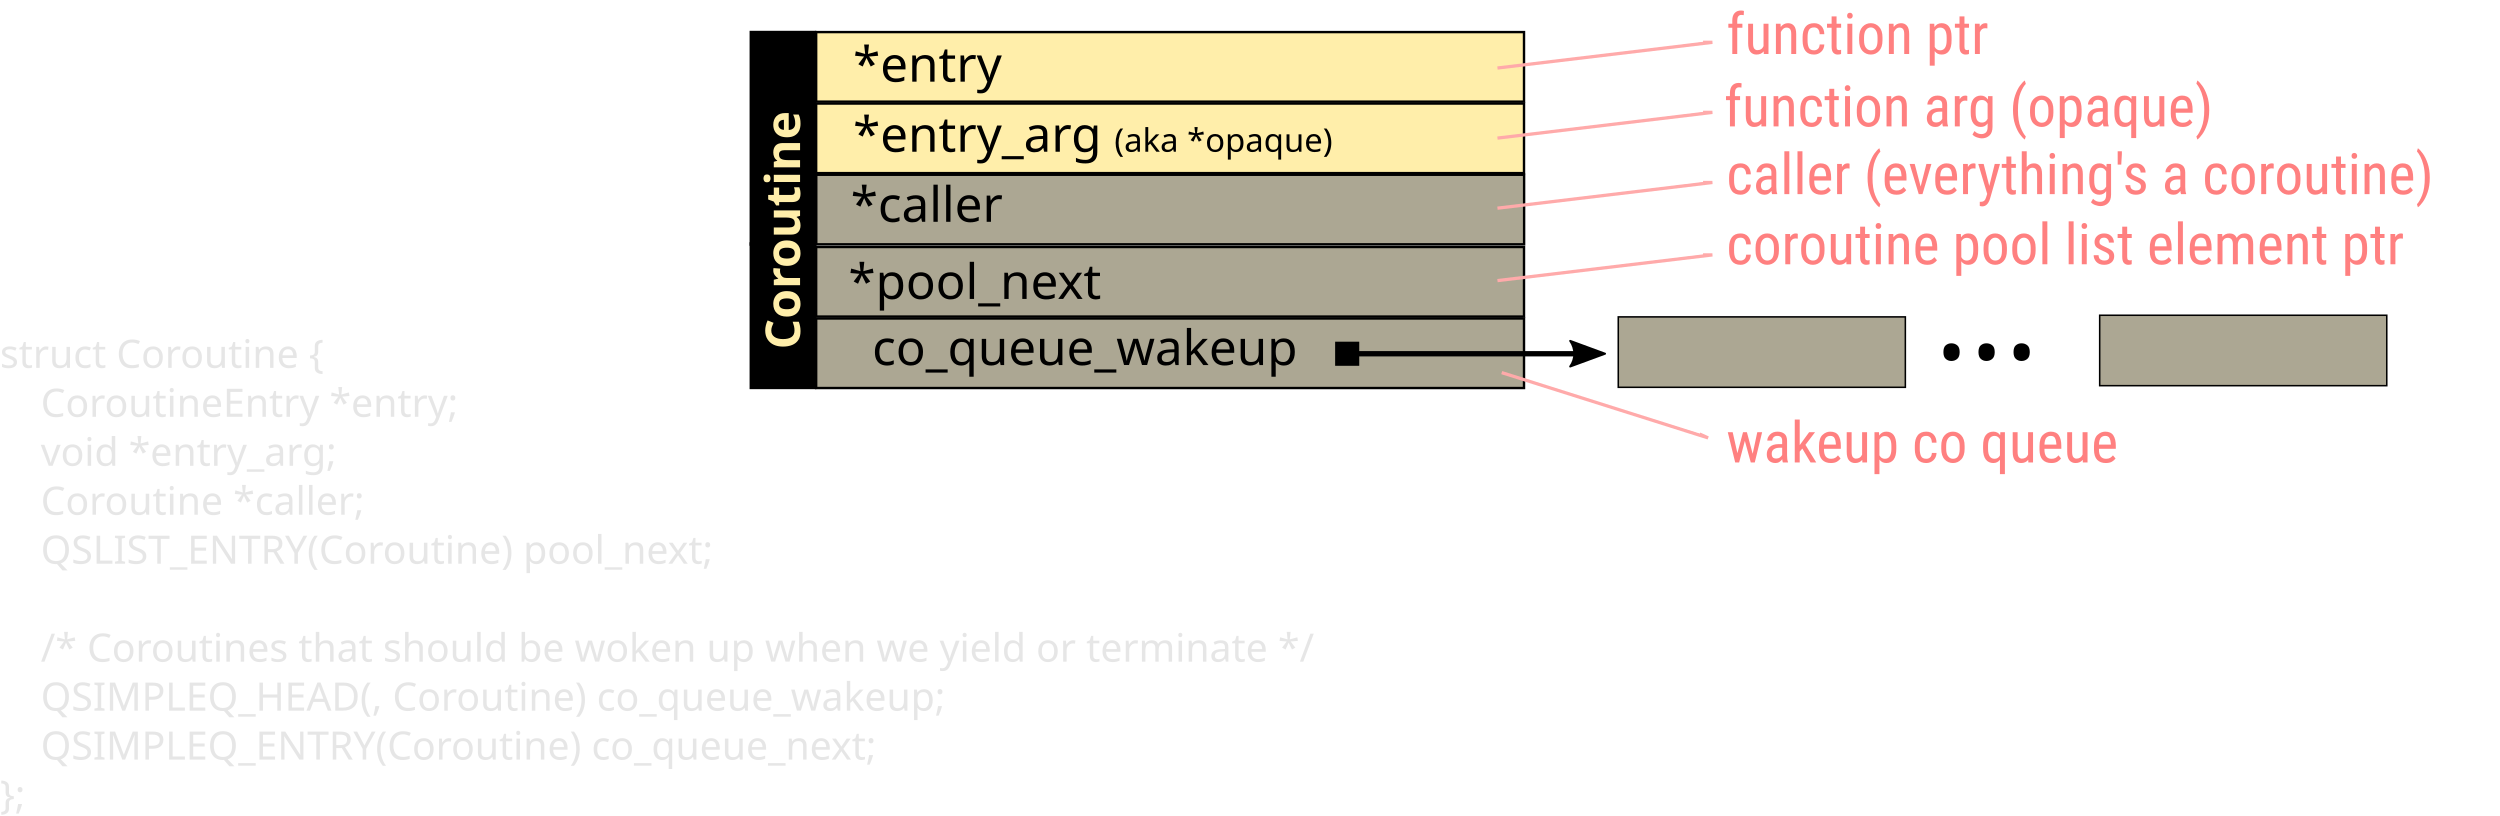
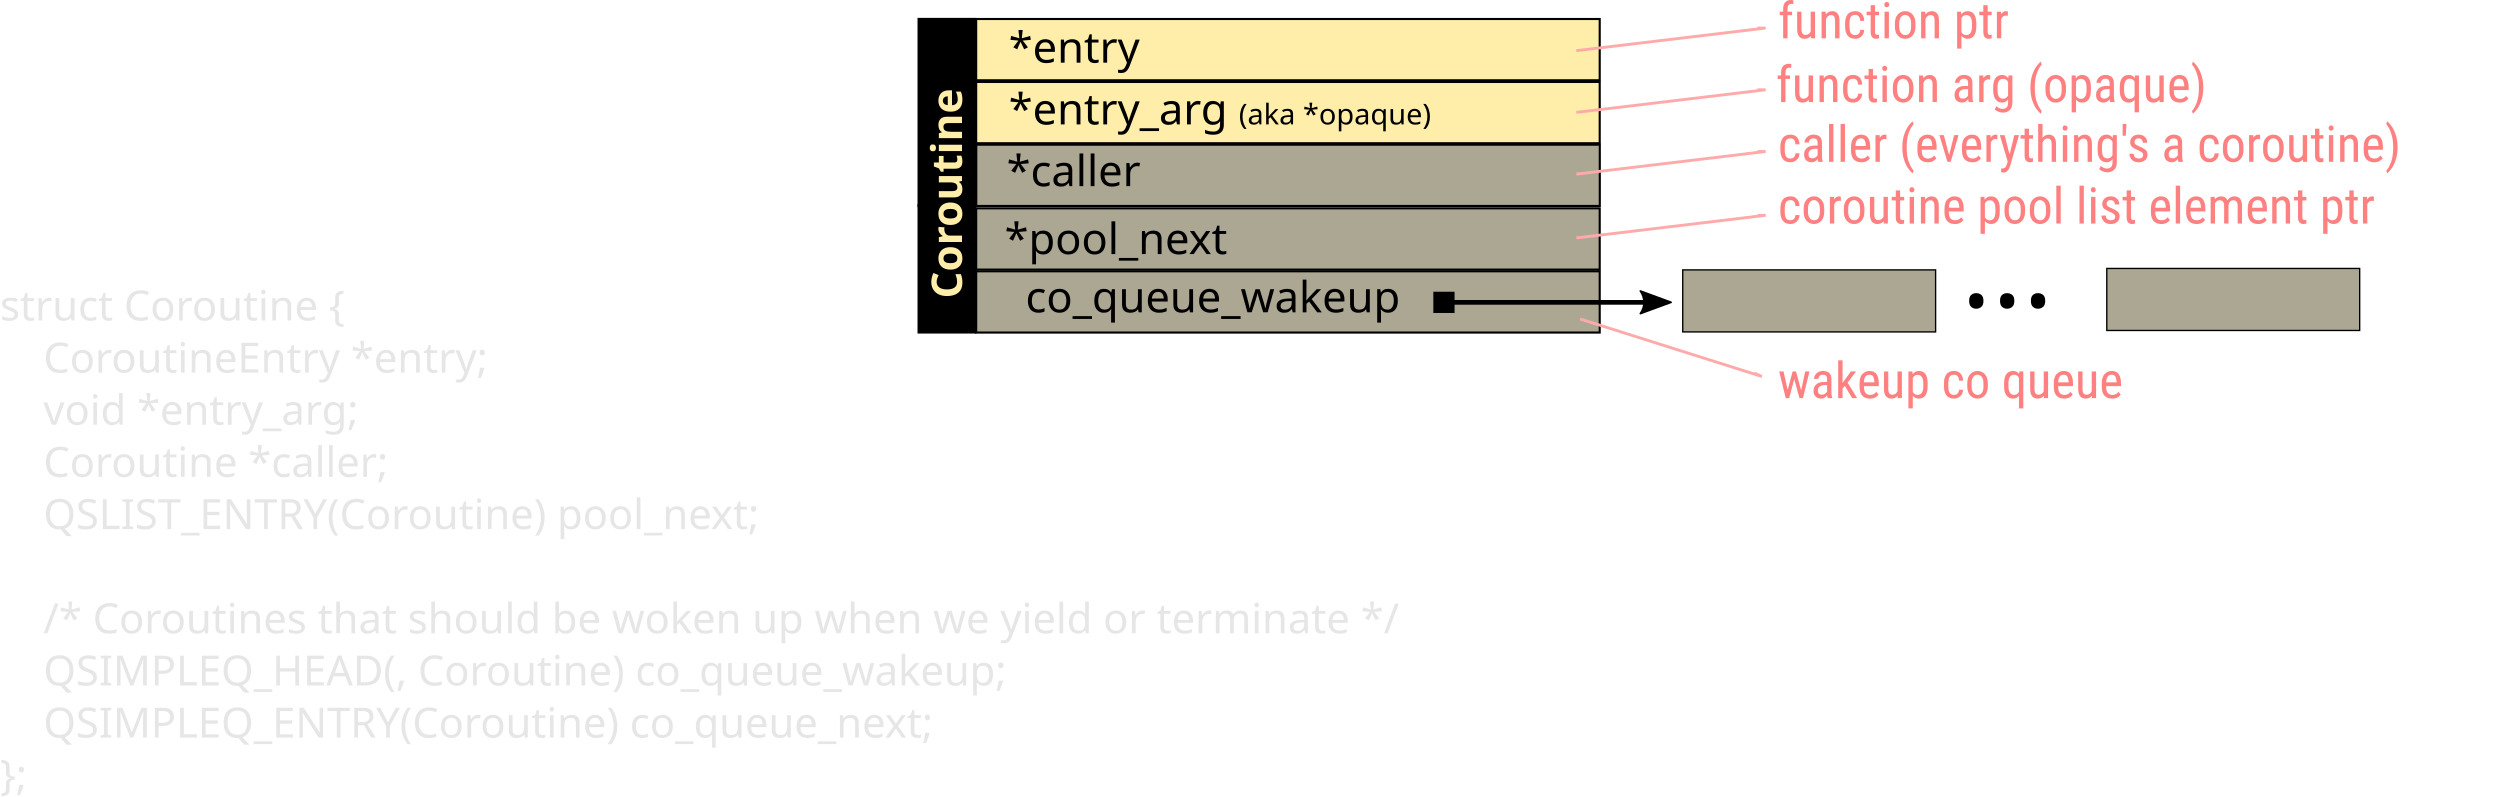
- <svg xmlns="http://www.w3.org/2000/svg" width="764.389" height="249.367" viewBox="0 0 764.389 249.367" id="svg7033" version="1.1">
+ <svg xmlns="http://www.w3.org/2000/svg" width="867.757" height="276.483" viewBox="0 0 867.757 276.483" id="svg7033" version="1.1">
  <defs id="defs7035">
    <marker orient="auto" refY="0" refX="0" id="SquareM" style="overflow:visible">
      <path id="path5989" d="M -5,-5 -5,5 5,5 5,-5 -5,-5 Z" style="fill:#000000;fill-opacity:1;fill-rule:evenodd;stroke:#000000;stroke-width:1pt;stroke-opacity:1" transform="scale(0.4,0.4)" />
    </marker>
    <marker orient="auto" refY="0" refX="0" id="Arrow2Mend" style="overflow:visible">
      <path id="path5943" style="fill:#000000;fill-opacity:1;fill-rule:evenodd;stroke:#000000;stroke-width:0.625;stroke-linejoin:round;stroke-opacity:1" d="M 8.719,4.034 -2.207,0.016 8.719,-4.002 c -1.745,2.372 -1.735,5.617 -6e-7,8.035 z" transform="scale(-0.6,-0.6)" />
    </marker>
  </defs>
-   <g id="layer3" style="display:inline" transform="translate(41.42854,-1.884176)" />
-   <g id="layer1" transform="translate(2094.287,587.0933)" style="display:inline">
+   <g id="layer3" style="display:inline" transform="translate(130.7143,-5.097675)" />
+   <g id="layer1" transform="translate(2183.573,583.8798)" style="display:inline">
    <flowRoot xml:space="preserve" id="flowRoot7161" style="font-style:normal;font-weight:normal;font-size:40px;line-height:125%;font-family:sans-serif;letter-spacing:0px;word-spacing:0px;fill:#000000;fill-opacity:1;stroke:none;stroke-width:1px;stroke-linecap:butt;stroke-linejoin:miter;stroke-opacity:1" transform="translate(-2052.859,-588.9775)">
      <flowRegion id="flowRegion7163">
        <rect id="rect7165" width="490.714" height="110" x="80" y="-27.321" />
      </flowRegion>
      <flowPara id="flowPara7167" />
    </flowRoot>
    <rect style="opacity:0;fill:#ffeeaa;fill-opacity:1;stroke:#000000;stroke-opacity:1" id="rect8081" width="20.714" height="107.857" x="-1867.145" y="-576.298" />
    <rect style="opacity:0;fill:#000000;fill-opacity:1;stroke:#000000;stroke-opacity:1" id="rect8083" width="21.429" height="106.429" x="-1867.859" y="-577.012" />
    <rect y="-577.284" x="-1844.741" height="21.269" width="216.429" id="rect7769" style="display:inline;fill:#ffeeaa;fill-opacity:1;stroke:#000000;stroke-width:0.736;stroke-opacity:1" />
    <text transform="scale(1.004579,0.9954424)" id="text7773" y="-564.697" x="-1825.09" style="font-style:normal;font-weight:normal;font-size:95.519px;line-height:125%;font-family:sans-serif;letter-spacing:0px;word-spacing:0px;display:inline;fill:#000000;fill-opacity:1;stroke:none;stroke-width:1px;stroke-linecap:butt;stroke-linejoin:miter;stroke-opacity:1" xml:space="preserve">
      <tspan id="tspan7775" style="font-style:normal;font-variant:normal;font-weight:normal;font-stretch:normal;font-size:15px;font-family:'Roboto Mono';-inkscape-font-specification:'Roboto Mono'" y="-564.697" x="-1825.09">*entry</tspan>
      <tspan id="tspan7777" style="font-style:normal;font-variant:normal;font-weight:normal;font-stretch:normal;font-size:23.88px;font-family:'Roboto Mono';-inkscape-font-specification:'Roboto Mono'" y="-545.947" x="-1825.09" />
    </text>
  </g>
-   <g id="layer4" style="display:inline" transform="translate(41.42854,-1.884176)">
+   <g id="layer4" style="display:inline" transform="translate(130.7143,-5.097675)">
    <path style="display:inline;fill:#ff8080;fill-rule:evenodd;stroke:#ffaaaa;stroke-width:1px;stroke-linecap:butt;stroke-linejoin:miter;stroke-opacity:1" d="m 416.429,22.679 65.714,-7.857 -2.857,0 0,0" id="path8293" />
    <text xml:space="preserve" style="font-style:normal;font-weight:normal;font-size:40px;line-height:125%;font-family:sans-serif;letter-spacing:0px;word-spacing:0px;display:inline;fill:#ff8080;fill-opacity:1;stroke:none;stroke-width:1px;stroke-linecap:butt;stroke-linejoin:miter;stroke-opacity:1" x="486.429" y="18.394" id="text8295">
      <tspan id="tspan8297" x="486.429" y="18.394" style="font-style:normal;font-variant:normal;font-weight:normal;font-stretch:condensed;font-size:17.5px;font-family:'Roboto Condensed';-inkscape-font-specification:'Roboto Condensed, Condensed';fill:#ff8080">function ptr</tspan>
    </text>
  </g>
-   <g id="layer2" style="display:inline" transform="translate(41.42854,-1.884176)">
+   <g id="layer2" style="display:inline" transform="translate(130.7143,-5.097675)">
    <rect transform="translate(2052.859,588.9775)" style="display:inline;fill:#ffeeaa;fill-opacity:1;stroke:#000000;stroke-width:0.736;stroke-opacity:1" id="rect7771" width="216.429" height="21.269" x="-1844.741" y="-555.433" />
    <text xml:space="preserve" style="font-style:normal;font-weight:normal;font-size:95.519px;line-height:125%;font-family:sans-serif;letter-spacing:0px;word-spacing:0px;display:inline;fill:#000000;fill-opacity:1;stroke:none;stroke-width:1px;stroke-linecap:butt;stroke-linejoin:miter;stroke-opacity:1" x="-1825.089" y="-543.17" id="text7779" transform="matrix(1.004579,0,0,0.9954424,2052.859,588.9775)">
      <tspan x="-1825.089" y="-543.17" style="font-style:normal;font-variant:normal;font-weight:normal;font-stretch:normal;font-size:15px;font-family:'Roboto Mono';-inkscape-font-specification:'Roboto Mono'" id="tspan7781">*entry_arg <tspan style="font-size:10px" id="tspan8073">(aka *opaque)</tspan>
      </tspan>
      <tspan x="-1825.089" y="-524.42" style="font-style:normal;font-variant:normal;font-weight:normal;font-stretch:normal;font-size:23.88px;font-family:'Roboto Mono';-inkscape-font-specification:'Roboto Mono'" id="tspan7783" />
    </text>
-     <text transform="translate(0,-2.3e-6)" id="text8301" y="40.536" x="485.714" style="display:inline;font-style:normal;font-weight:normal;font-size:40px;line-height:125%;font-family:sans-serif;letter-spacing:0px;word-spacing:0px;fill:#ff8080;fill-opacity:1;stroke:none;stroke-width:1px;stroke-linecap:butt;stroke-linejoin:miter;stroke-opacity:1" xml:space="preserve">
+     <text transform="translate(0,-2.3e-6)" id="text8301" y="40.536" x="485.714" style="font-style:normal;font-weight:normal;font-size:40px;line-height:125%;font-family:sans-serif;letter-spacing:0px;word-spacing:0px;display:inline;fill:#ff8080;fill-opacity:1;stroke:none;stroke-width:1px;stroke-linecap:butt;stroke-linejoin:miter;stroke-opacity:1" xml:space="preserve">
      <tspan style="font-style:normal;font-variant:normal;font-weight:normal;font-stretch:condensed;font-size:17.5px;font-family:'Roboto Condensed';-inkscape-font-specification:'Roboto Condensed, Condensed';fill:#ff8080" y="40.536" x="485.714" id="tspan8303">function arg (opaque)</tspan>
    </text>
    <path transform="translate(0,-2.3e-6)" id="path8307" d="m 416.429,44.108 65.714,-7.857 -2.857,0 0,0" style="display:inline;fill:#ff8080;fill-rule:evenodd;stroke:#ffaaaa;stroke-width:1px;stroke-linecap:butt;stroke-linejoin:miter;stroke-opacity:1" />
  </g>
-   <g id="layer5" style="display:inline" transform="translate(41.42856,2.999874)" />
-   <g id="layer6" style="display:inline" transform="translate(41.42856,2.999874)">
+   <g id="layer5" style="display:inline" transform="translate(130.7143,-0.2136253)" />
+   <g id="layer6" style="display:inline" transform="translate(130.7143,-0.2136253)">
    <rect transform="translate(2052.859,584.0934)" y="-533.658" x="-1844.711" height="21.269" width="216.429" id="rect7755" style="display:inline;fill:#aca793;fill-opacity:1;stroke:#000000;stroke-width:0.736;stroke-opacity:1" />
    <text xml:space="preserve" style="font-style:normal;font-weight:normal;font-size:95.519px;line-height:125%;font-family:sans-serif;letter-spacing:0px;word-spacing:0px;display:inline;fill:#000000;fill-opacity:1;stroke:none;stroke-width:1px;stroke-linecap:butt;stroke-linejoin:miter;stroke-opacity:1" x="-1825.801" y="-521.643" id="text8075" transform="matrix(1.004579,0,0,0.9954424,2052.859,584.0934)">
      <tspan x="-1825.801" y="-521.643" style="font-style:normal;font-variant:normal;font-weight:normal;font-stretch:normal;font-size:15px;font-family:'Roboto Mono';-inkscape-font-specification:'Roboto Mono'" id="tspan8077">*caller</tspan>
      <tspan x="-1825.801" y="-502.893" style="font-style:normal;font-variant:normal;font-weight:normal;font-stretch:normal;font-size:23.88px;font-family:'Roboto Mono';-inkscape-font-specification:'Roboto Mono'" id="tspan8079" />
    </text>
  </g>
-   <g id="layer7" style="display:inline" transform="translate(41.42856,2.999874)">
+   <g id="layer7" style="display:inline" transform="translate(130.7143,-0.2136253)">
    <path transform="translate(-1.328125e-5,-4.884052)" style="display:inline;fill:#ff8080;fill-rule:evenodd;stroke:#ffaaaa;stroke-width:1px;stroke-linecap:butt;stroke-linejoin:miter;stroke-opacity:1" d="m 416.429,65.536 65.714,-7.857 -2.857,0 0,0" id="path8309" />
    <text transform="translate(-1.328125e-5,-4.884052)" id="text8311" y="61.251" x="486.429" style="font-style:normal;font-weight:normal;font-size:40px;line-height:125%;font-family:sans-serif;letter-spacing:0px;word-spacing:0px;display:inline;fill:#ff8080;fill-opacity:1;stroke:none;stroke-width:1px;stroke-linecap:butt;stroke-linejoin:miter;stroke-opacity:1" xml:space="preserve">
      <tspan style="font-style:normal;font-variant:normal;font-weight:normal;font-stretch:condensed;font-size:17.5px;font-family:'Roboto Condensed';-inkscape-font-specification:'Roboto Condensed, Condensed';fill:#ff8080" y="61.251" x="486.429" id="tspan8313">caller (everything's a coroutine)</tspan>
    </text>
  </g>
-   <g id="layer8" style="display:inline" transform="translate(41.42856,2.999874)">
+   <g id="layer8" style="display:inline" transform="translate(130.7143,-0.2136253)">
    <rect transform="translate(2052.859,584.0934)" style="display:inline;fill:#aca793;fill-opacity:1;stroke:#000000;stroke-width:0.736;stroke-opacity:1" id="rect3336-7-4" width="216.429" height="21.269" x="-1844.741" y="-511.57" />
    <text xml:space="preserve" style="font-style:normal;font-weight:normal;font-size:95.519px;line-height:125%;font-family:sans-serif;letter-spacing:0px;word-spacing:0px;display:inline;fill:#000000;fill-opacity:1;stroke:none;stroke-width:1px;stroke-linecap:butt;stroke-linejoin:miter;stroke-opacity:1" x="-1826.512" y="-497.964" id="text4182-8-0" transform="matrix(1.004579,0,0,0.9954424,2052.859,584.0934)">
      <tspan x="-1826.512" y="-497.964" style="font-style:normal;font-variant:normal;font-weight:normal;font-stretch:normal;font-size:15px;font-family:'Roboto Mono';-inkscape-font-specification:'Roboto Mono'" id="tspan6771">*pool_next</tspan>
      <tspan x="-1826.512" y="-479.214" style="font-style:normal;font-variant:normal;font-weight:normal;font-stretch:normal;font-size:23.88px;font-family:'Roboto Mono';-inkscape-font-specification:'Roboto Mono'" id="tspan5837-2" />
    </text>
  </g>
-   <g id="layer9" style="display:inline" transform="translate(41.42856,2.999874)">
+   <g id="layer9" style="display:inline" transform="translate(130.7143,-0.2136253)">
    <text transform="translate(-1.328125e-5,-4.884052)" id="text8392" y="82.679" x="486.429" style="font-style:normal;font-weight:normal;font-size:40px;line-height:125%;font-family:sans-serif;letter-spacing:0px;word-spacing:0px;display:inline;fill:#ff8080;fill-opacity:1;stroke:none;stroke-width:1px;stroke-linecap:butt;stroke-linejoin:miter;stroke-opacity:1" xml:space="preserve">
      <tspan style="font-style:normal;font-variant:normal;font-weight:normal;font-stretch:condensed;font-size:17.5px;font-family:'Roboto Condensed';-inkscape-font-specification:'Roboto Condensed, Condensed';fill:#ff8080" y="82.679" x="486.429" id="tspan8394">coroutine pool list element ptr</tspan>
    </text>
    <path id="path8390" d="m 416.429,82.795 65.714,-7.857 -2.857,0 0,0" style="display:inline;fill:#ff8080;fill-rule:evenodd;stroke:#ffaaaa;stroke-width:1px;stroke-linecap:butt;stroke-linejoin:miter;stroke-opacity:1" />
  </g>
-   <g id="layer10" style="display:inline" transform="translate(41.42856,2.999874)">
+   <g id="layer10" style="display:inline" transform="translate(130.7143,-0.2136253)">
    <rect transform="translate(2052.859,584.0934)" y="-489.719" x="-1844.741" height="21.269" width="216.429" id="rect5884" style="display:inline;fill:#aca793;fill-opacity:1;stroke:#000000;stroke-width:0.736;stroke-opacity:1" />
    <rect style="display:inline;fill:#aca793;fill-opacity:1;stroke:#000000;stroke-width:0.472;stroke-opacity:1" id="rect3336-7-4-4" width="87.777" height="21.532" x="-1599.493" y="-490.202" transform="translate(2052.859,584.0934)" />
    <rect transform="translate(2052.859,584.0934)" style="display:inline;fill:#aca793;fill-opacity:1;stroke:#000000;stroke-width:0.472;stroke-opacity:1" id="rect3336-7-4-4-5" width="87.777" height="21.532" x="-1452.297" y="-490.702" />
    <text xml:space="preserve" style="font-style:normal;font-weight:normal;font-size:95.519px;line-height:125%;font-family:sans-serif;letter-spacing:0px;word-spacing:0px;display:inline;fill:#000000;fill-opacity:1;stroke:none;stroke-width:1px;stroke-linecap:butt;stroke-linejoin:miter;stroke-opacity:1" x="-1819.279" y="-477.655" id="text4182-8" transform="matrix(1.004579,0,0,0.9954424,2052.859,584.0934)">
      <tspan id="tspan4184-7" x="-1819.279" y="-477.655" style="font-style:normal;font-variant:normal;font-weight:normal;font-stretch:normal;font-size:15px;font-family:'Roboto Mono';-inkscape-font-specification:'Roboto Mono'">co_queue_wakeup</tspan>
      <tspan x="-1819.279" y="-458.905" style="font-style:normal;font-variant:normal;font-weight:normal;font-stretch:normal;font-size:23.88px;font-family:'Roboto Mono';-inkscape-font-specification:'Roboto Mono'" id="tspan5837" />
    </text>
    <text transform="translate(2052.859,584.0934)" xml:space="preserve" style="font-style:normal;font-weight:normal;font-size:40px;line-height:125%;font-family:sans-serif;letter-spacing:0px;word-spacing:0px;display:inline;fill:#000000;fill-opacity:1;stroke:none;stroke-width:1px;stroke-linecap:butt;stroke-linejoin:miter;stroke-opacity:1" x="-1502.952" y="-477.279" id="text5896">
      <tspan id="tspan5898" x="-1502.952" y="-477.279">...</tspan>
    </text>
    <path transform="translate(2052.859,584.0934)" style="display:inline;fill:none;fill-rule:evenodd;stroke:#000000;stroke-width:1.626px;stroke-linecap:butt;stroke-linejoin:miter;stroke-opacity:1;marker-start:url(#SquareM);marker-end:url(#Arrow2Mend)" d="m -1682.377,-478.932 76.687,0" id="path5910" />
  </g>
-   <g id="layer11" style="display:inline" transform="translate(41.42856,2.999874)">
+   <g id="layer11" style="display:inline" transform="translate(130.7143,-0.2136253)">
    <path style="display:inline;fill:#ff8080;fill-rule:evenodd;stroke:#ffaaaa;stroke-width:1px;stroke-linecap:butt;stroke-linejoin:miter;stroke-opacity:1" d="m 417.734,110.93 63.101,19.958 -2.603,-1.179 0,0" id="path8405" />
    <text xml:space="preserve" style="font-style:normal;font-weight:normal;font-size:40px;line-height:125%;font-family:sans-serif;letter-spacing:0px;word-spacing:0px;display:inline;fill:#ff8080;fill-opacity:1;stroke:none;stroke-width:1px;stroke-linecap:butt;stroke-linejoin:miter;stroke-opacity:1" x="486.429" y="138.404" id="text8431">
      <tspan x="486.429" y="138.404" style="font-style:normal;font-variant:normal;font-weight:normal;font-stretch:condensed;font-size:17.5px;font-family:'Roboto Condensed';-inkscape-font-specification:'Roboto Condensed, Condensed';fill:#ff8080" id="tspan8435">wakeup co queue </tspan>
    </text>
  </g>
-   <g id="layer12" style="display:inline" transform="translate(41.42856,2.999874)">
+   <g id="layer12" style="display:inline" transform="translate(130.7143,-0.2136253)">
    <rect transform="translate(2052.859,584.0934)" style="display:inline;opacity:1;fill:#000000;fill-opacity:1;stroke:#000000;stroke-width:0.775;stroke-opacity:1" id="rect8085" width="19.637" height="64.959" x="-1864.711" y="-577.29" />
    <rect transform="translate(2052.859,584.0934)" y="-512.707" x="-1864.777" height="44.281" width="19.77" id="rect8156" style="display:inline;opacity:1;fill:#000000;fill-opacity:1;stroke:#000000;stroke-width:0.642;stroke-opacity:1" />
    <text xml:space="preserve" style="font-style:normal;font-weight:normal;font-size:42.818px;line-height:125%;font-family:sans-serif;letter-spacing:0px;word-spacing:0px;display:inline;fill:#ffeeaa;fill-opacity:1;stroke:none;stroke-width:1px;stroke-linecap:butt;stroke-linejoin:miter;stroke-opacity:1" x="-103.833" y="203.194" id="text8087" transform="matrix(0,-1,1,0,0,0)">
      <tspan id="tspan8089" x="-103.833" y="203.194" style="font-style:normal;font-variant:normal;font-weight:bold;font-stretch:normal;font-size:14.719px;font-family:'Roboto Mono';-inkscape-font-specification:'Roboto Mono Bold';fill:#ffeeaa">Coroutine</tspan>
    </text>
  </g>
-   <g id="layer13" style="display:inline" transform="translate(41.42856,2.999874)">
-     <text xml:space="preserve" style="font-style:normal;font-weight:normal;font-size:63.885px;line-height:125%;font-family:sans-serif;letter-spacing:0px;word-spacing:0px;display:inline;fill:#e6e6e6;fill-opacity:1;stroke:none;stroke-width:1px;stroke-linecap:butt;stroke-linejoin:miter;stroke-opacity:1" x="-41.429" y="81.437" id="text5714">
-       <tspan id="tspan5716" x="-41.429" y="81.437" />
-       <tspan x="-41.429" y="109.469" id="tspan5718" style="font-style:normal;font-variant:normal;font-weight:normal;font-stretch:normal;font-size:11.978px;font-family:'Roboto Mono';-inkscape-font-specification:'Roboto Mono';fill:#e6e6e6">struct Coroutine {</tspan>
-       <tspan x="-41.429" y="124.442" id="tspan5720" style="font-style:normal;font-variant:normal;font-weight:normal;font-stretch:normal;font-size:11.978px;font-family:'Roboto Mono';-inkscape-font-specification:'Roboto Mono';fill:#e6e6e6">    CoroutineEntry *entry;</tspan>
-       <tspan x="-41.429" y="139.415" id="tspan5722" style="font-style:normal;font-variant:normal;font-weight:normal;font-stretch:normal;font-size:11.978px;font-family:'Roboto Mono';-inkscape-font-specification:'Roboto Mono';fill:#e6e6e6">    void *entry_arg;</tspan>
-       <tspan x="-41.429" y="154.388" id="tspan5724" style="font-style:normal;font-variant:normal;font-weight:normal;font-stretch:normal;font-size:11.978px;font-family:'Roboto Mono';-inkscape-font-specification:'Roboto Mono';fill:#e6e6e6">    Coroutine *caller;</tspan>
-       <tspan x="-41.429" y="169.361" id="tspan5726" style="font-style:normal;font-variant:normal;font-weight:normal;font-stretch:normal;font-size:11.978px;font-family:'Roboto Mono';-inkscape-font-specification:'Roboto Mono';fill:#e6e6e6">    QSLIST_ENTRY(Coroutine) pool_next;</tspan>
-       <tspan x="-41.429" y="184.334" id="tspan5728" style="font-style:normal;font-variant:normal;font-weight:normal;font-stretch:normal;font-size:11.978px;font-family:'Roboto Mono';-inkscape-font-specification:'Roboto Mono';fill:#e6e6e6" />
-       <tspan x="-41.429" y="199.307" id="tspan5730" style="font-style:normal;font-variant:normal;font-weight:normal;font-stretch:normal;font-size:11.978px;font-family:'Roboto Mono';-inkscape-font-specification:'Roboto Mono';fill:#e6e6e6">    /* Coroutines that should be woken up when we yield or terminate */</tspan>
-       <tspan x="-41.429" y="214.28" id="tspan5732" style="font-style:normal;font-variant:normal;font-weight:normal;font-stretch:normal;font-size:11.978px;font-family:'Roboto Mono';-inkscape-font-specification:'Roboto Mono';fill:#e6e6e6">    QSIMPLEQ_HEAD(, Coroutine) co_queue_wakeup;</tspan>
-       <tspan x="-41.429" y="229.253" id="tspan5734" style="font-style:normal;font-variant:normal;font-weight:normal;font-stretch:normal;font-size:11.978px;font-family:'Roboto Mono';-inkscape-font-specification:'Roboto Mono';fill:#e6e6e6">    QSIMPLEQ_ENTRY(Coroutine) co_queue_next;</tspan>
-       <tspan x="-41.429" y="244.226" id="tspan5736" style="font-style:normal;font-variant:normal;font-weight:normal;font-stretch:normal;font-size:11.978px;font-family:'Roboto Mono';-inkscape-font-specification:'Roboto Mono';fill:#e6e6e6">};</tspan>
+   <g id="layer13" style="display:inline" transform="translate(130.7143,-0.2136253)">
+     <text xml:space="preserve" style="font-style:normal;font-weight:normal;font-size:77.218px;line-height:125%;font-family:sans-serif;letter-spacing:0px;word-spacing:0px;display:inline;fill:#e6e6e6;fill-opacity:1;stroke:none;stroke-width:1px;stroke-linecap:butt;stroke-linejoin:miter;stroke-opacity:1" x="-130.714" y="77.468" id="text5714">
+       <tspan id="tspan5716" x="-130.714" y="77.468" />
+       <tspan x="-130.714" y="111.454" id="tspan5718" style="font-style:normal;font-variant:normal;font-weight:normal;font-stretch:normal;font-size:14.478px;font-family:'Roboto Mono';-inkscape-font-specification:'Roboto Mono';fill:#e6e6e6">struct Coroutine {</tspan>
+       <tspan x="-130.714" y="129.552" id="tspan5720" style="font-style:normal;font-variant:normal;font-weight:normal;font-stretch:normal;font-size:14.478px;font-family:'Roboto Mono';-inkscape-font-specification:'Roboto Mono';fill:#e6e6e6">    CoroutineEntry *entry;</tspan>
+       <tspan x="-130.714" y="147.65" id="tspan5722" style="font-style:normal;font-variant:normal;font-weight:normal;font-stretch:normal;font-size:14.478px;font-family:'Roboto Mono';-inkscape-font-specification:'Roboto Mono';fill:#e6e6e6">    void *entry_arg;</tspan>
+       <tspan x="-130.714" y="165.748" id="tspan5724" style="font-style:normal;font-variant:normal;font-weight:normal;font-stretch:normal;font-size:14.478px;font-family:'Roboto Mono';-inkscape-font-specification:'Roboto Mono';fill:#e6e6e6">    Coroutine *caller;</tspan>
+       <tspan x="-130.714" y="183.846" id="tspan5726" style="font-style:normal;font-variant:normal;font-weight:normal;font-stretch:normal;font-size:14.478px;font-family:'Roboto Mono';-inkscape-font-specification:'Roboto Mono';fill:#e6e6e6">    QSLIST_ENTRY(Coroutine) pool_next;</tspan>
+       <tspan x="-130.714" y="201.944" id="tspan5728" style="font-style:normal;font-variant:normal;font-weight:normal;font-stretch:normal;font-size:14.478px;font-family:'Roboto Mono';-inkscape-font-specification:'Roboto Mono';fill:#e6e6e6" />
+       <tspan x="-130.714" y="220.041" id="tspan5730" style="font-style:normal;font-variant:normal;font-weight:normal;font-stretch:normal;font-size:14.478px;font-family:'Roboto Mono';-inkscape-font-specification:'Roboto Mono';fill:#e6e6e6">    /* Coroutines that should be woken up when we yield or terminate */</tspan>
+       <tspan x="-130.714" y="238.139" id="tspan5732" style="font-style:normal;font-variant:normal;font-weight:normal;font-stretch:normal;font-size:14.478px;font-family:'Roboto Mono';-inkscape-font-specification:'Roboto Mono';fill:#e6e6e6">    QSIMPLEQ_HEAD(, Coroutine) co_queue_wakeup;</tspan>
+       <tspan x="-130.714" y="256.237" id="tspan5734" style="font-style:normal;font-variant:normal;font-weight:normal;font-stretch:normal;font-size:14.478px;font-family:'Roboto Mono';-inkscape-font-specification:'Roboto Mono';fill:#e6e6e6">    QSIMPLEQ_ENTRY(Coroutine) co_queue_next;</tspan>
+       <tspan x="-130.714" y="274.335" id="tspan5736" style="font-style:normal;font-variant:normal;font-weight:normal;font-stretch:normal;font-size:14.478px;font-family:'Roboto Mono';-inkscape-font-specification:'Roboto Mono';fill:#e6e6e6">};</tspan>
    </text>
  </g>
</svg>
